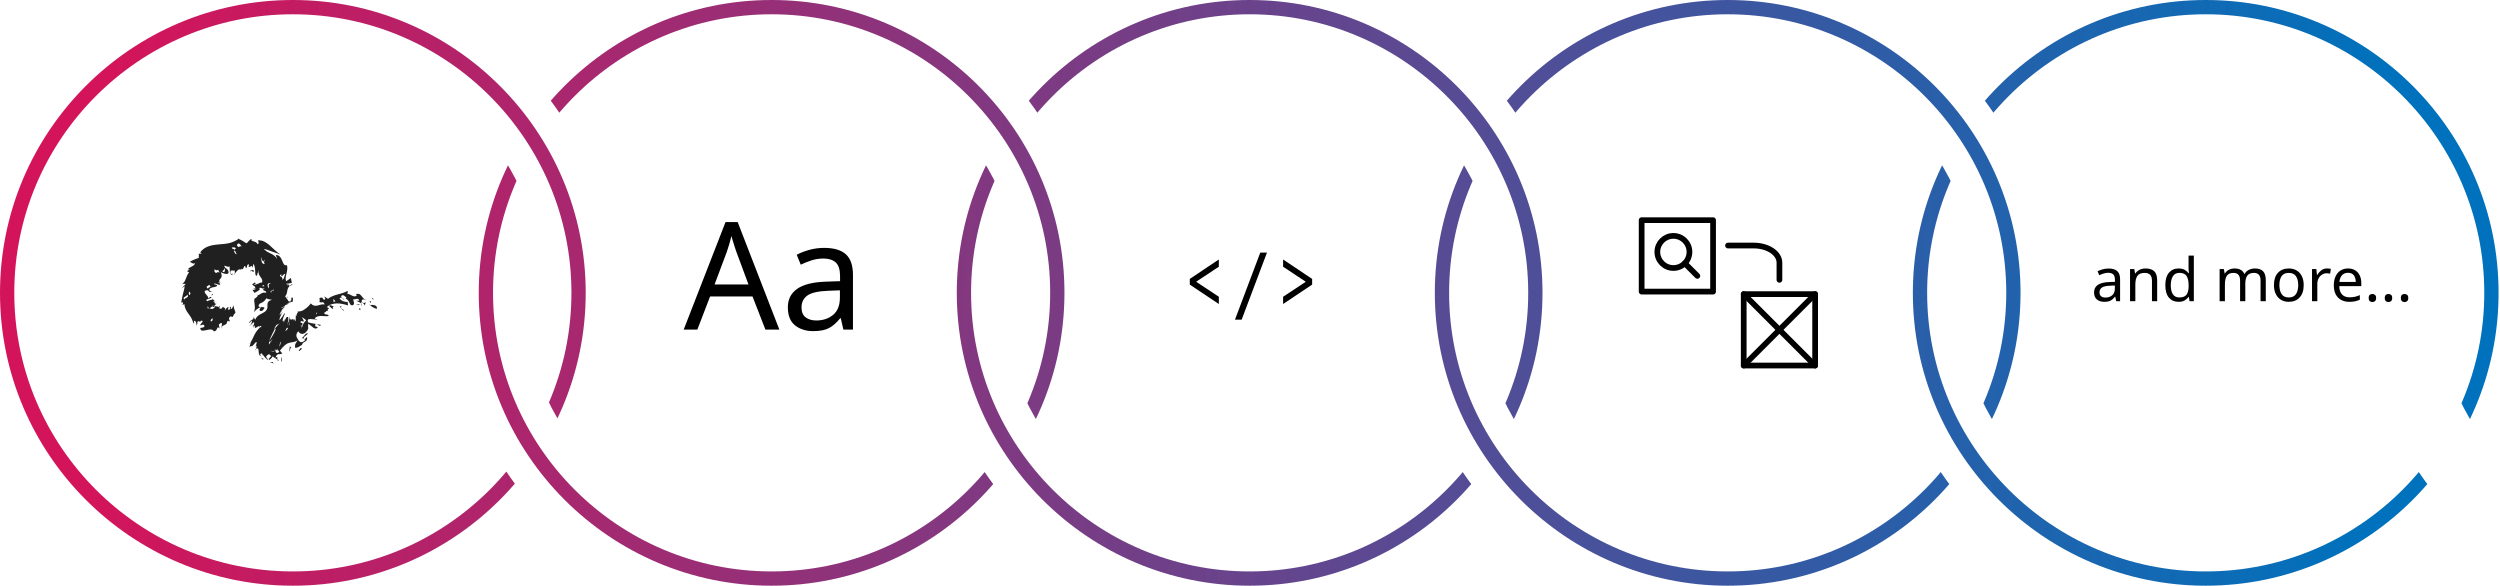
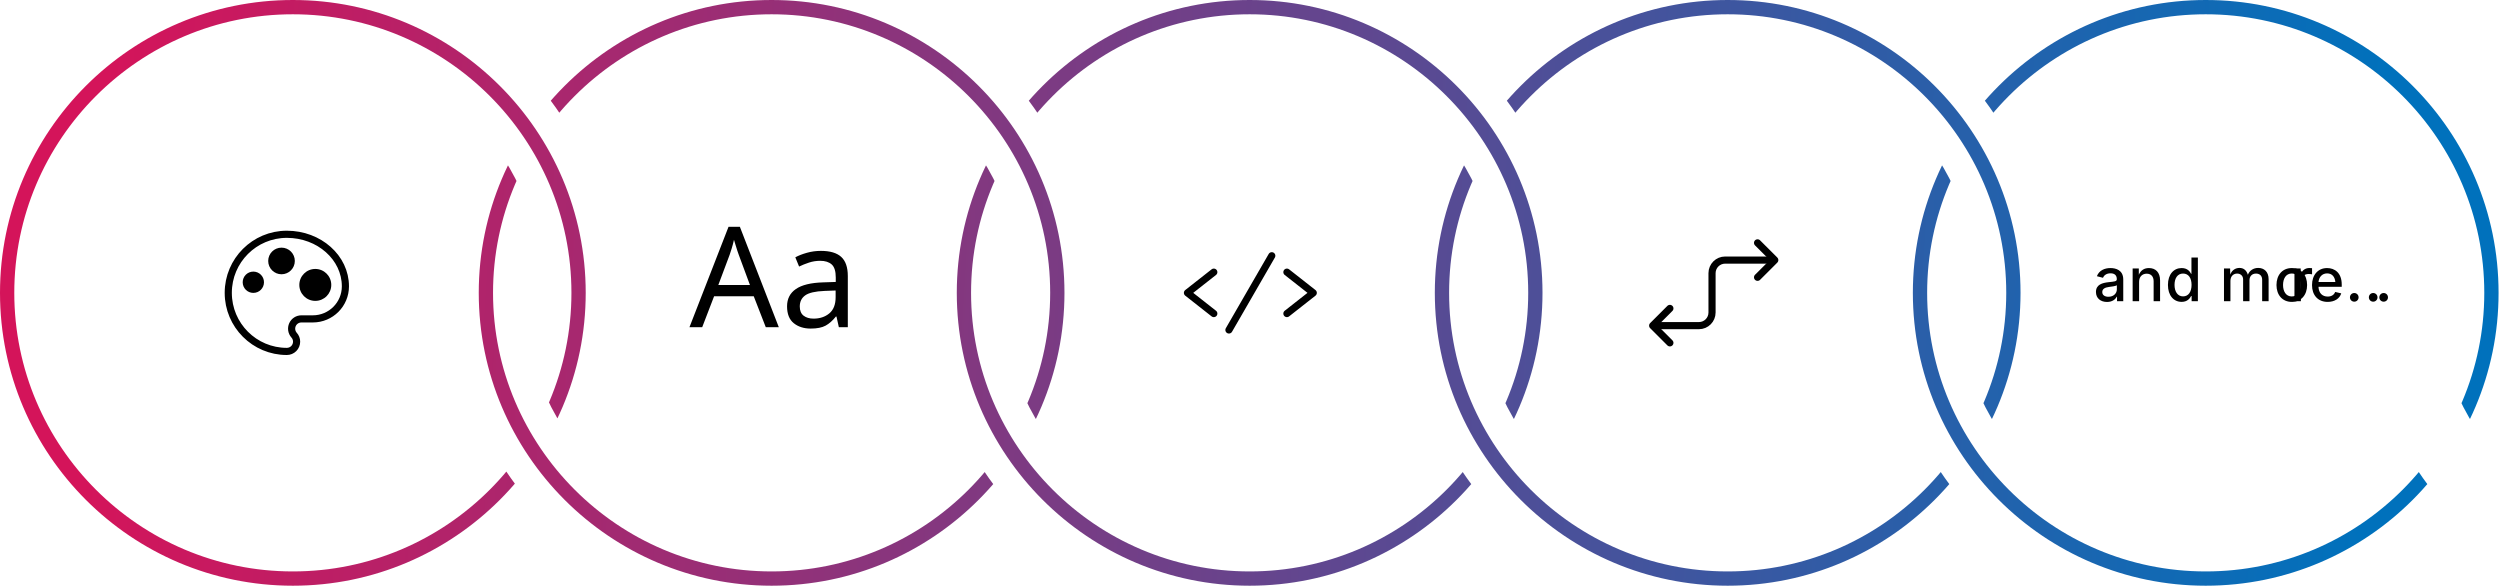
- <svg xmlns="http://www.w3.org/2000/svg" xmlns:xlink="http://www.w3.org/1999/xlink" version="1.1" id="Layer_1" x="0px" y="0px" viewBox="0 0 1750 410" style="enable-background:new 0 0 1750 410;" xml:space="preserve">
-   <style type="text/css">
- 	.st0{clip-path:url(#SVGID_2_);fill:none;stroke:#CCCCCC;stroke-width:8;stroke-miterlimit:10;}
- 	.st1{clip-path:url(#SVGID_4_);fill:none;stroke:#CCCCCC;stroke-width:8;stroke-miterlimit:10;}
- 	.st2{clip-path:url(#SVGID_6_);fill:none;stroke:#CCCCCC;stroke-width:8;stroke-miterlimit:10;}
- 	.st3{fill:none;stroke:#000000;stroke-width:4;stroke-linecap:round;stroke-linejoin:round;stroke-miterlimit:10;}
- 	.st4{clip-path:url(#SVGID_8_);fill:none;stroke:#CCCCCC;stroke-width:8;stroke-miterlimit:10;}
- 	.st5{clip-path:url(#SVGID_10_);fill:none;stroke:#CCCCCC;stroke-width:8;stroke-miterlimit:10;}
- 	.st6{font-family:'SFProDisplay-Medium';}
- 	.st7{font-size:42px;}
- 	.st8{fill:#202020;}
- 	.st9{font-family:'Baskerville';}
- 	.st10{font-size:105px;}
- 	.st11{letter-spacing:1;}
- 	.st12{clip-path:url(#SVGID_12_);}
- 	.st13{fill:url(#SVGID_13_);}
- 	.st14{clip-path:url(#SVGID_15_);}
- 	.st15{fill:url(#SVGID_16_);}
- 	.st16{clip-path:url(#SVGID_18_);}
- 	.st17{fill:url(#SVGID_19_);}
- 	.st18{clip-path:url(#SVGID_21_);}
- 	.st19{fill:url(#SVGID_22_);}
- 	.st20{clip-path:url(#SVGID_24_);}
- 	.st21{fill:url(#SVGID_25_);}
- 	.st22{clip-path:url(#SVGID_27_);fill:none;stroke:#E6E6E6;stroke-width:10;stroke-miterlimit:10;}
- 	.st23{clip-path:url(#SVGID_29_);fill:none;stroke:#E6E6E6;stroke-width:10;stroke-miterlimit:10;}
- 	.st24{clip-path:url(#SVGID_31_);fill:none;stroke:#E6E6E6;stroke-width:10;stroke-miterlimit:10;}
- 	.st25{clip-path:url(#SVGID_33_);fill:none;stroke:#E6E6E6;stroke-width:10;stroke-miterlimit:10;}
- 	.st26{clip-path:url(#SVGID_35_);fill:none;stroke:#E6E6E6;stroke-width:10;stroke-miterlimit:10;}
- </style>
+ <svg xmlns="http://www.w3.org/2000/svg" xmlns:xlink="http://www.w3.org/1999/xlink" id="Layer_1" data-name="Layer 1" width="1750" height="410" viewBox="0 0 1750 410">
+   <defs>
+     <style>
+       .cls-1, .cls-16, .cls-17 {
+         fill: none;
+       }
+ 
+       .cls-2 {
+         font-size: 42px;
+         font-family: SFProDisplay-Medium, SF Pro Display;
+         font-weight: 500;
+       }
+ 
+       .cls-2, .cls-5 {
+         letter-spacing: 0.012em;
+       }
+ 
+       .cls-3 {
+         letter-spacing: -0.01em;
+       }
+ 
+       .cls-4 {
+         letter-spacing: -0.04em;
+       }
+ 
+       .cls-5 {
+         font-size: 98px;
+         font-family: Baskerville;
+       }
+ 
+       .cls-6 {
+         clip-path: url(#clip-path);
+       }
+ 
+       .cls-7 {
+         fill: url(#linear-gradient);
+       }
+ 
+       .cls-8 {
+         clip-path: url(#clip-path-2);
+       }
+ 
+       .cls-9 {
+         fill: url(#linear-gradient-2);
+       }
+ 
+       .cls-10 {
+         clip-path: url(#clip-path-3);
+       }
+ 
+       .cls-11 {
+         fill: url(#linear-gradient-3);
+       }
+ 
+       .cls-12 {
+         clip-path: url(#clip-path-4);
+       }
+ 
+       .cls-13 {
+         fill: url(#linear-gradient-4);
+       }
+ 
+       .cls-14 {
+         clip-path: url(#clip-path-5);
+       }
+ 
+       .cls-15 {
+         fill: url(#linear-gradient-5);
+       }
+ 
+       .cls-16, .cls-17 {
+         stroke: #000;
+         stroke-linejoin: round;
+         stroke-width: 5px;
+       }
+ 
+       .cls-16 {
+         stroke-linecap: square;
+       }
+ 
+       .cls-17 {
+         stroke-linecap: round;
+       }
+     </style>
+     <clipPath id="clip-path">
+       <path class="cls-1" d="M372.875,55.057q4.188-4.674,8.651-9.155A225.07,225.07,0,0,1,738.28,312.693,174.672,174.672,0,0,1,708.375,254.866,174.452,174.452,0,0,0,715.625,205c0-96.495-78.505-175-175-175A174.79,174.79,0,0,0,402.78,97.307,225.022,225.022,0,0,0,372.875,55.057ZM678.47,312.693A174.79,174.79,0,0,1,540.625,380c-96.495,0-175-78.505-175-175a174.453,174.453,0,0,1,7.25-49.866,174.672,174.672,0,0,0-29.905-57.827A225.048,225.048,0,0,0,699.724,364.099q4.472-4.472,8.651-9.155A225.022,225.022,0,0,1,678.47,312.693Z" />
+     </clipPath>
+     <linearGradient id="linear-gradient" x1="66.512" y1="176.381" x2="1658.965" y2="272.608" gradientUnits="userSpaceOnUse">
+       <stop offset="0" stop-color="#d4145a" />
+       <stop offset="1" stop-color="#0071bc" />
+     </linearGradient>
+     <clipPath id="clip-path-2">
+       <path class="cls-1" d="M707.5,55.057q4.188-4.674,8.651-9.155a225.07,225.07,0,0,1,356.754,266.792A174.672,174.672,0,0,1,1043,254.866,174.452,174.452,0,0,0,1050.25,205c0-96.495-78.505-175-175-175A174.79,174.79,0,0,0,737.405,97.307,225.022,225.022,0,0,0,707.5,55.057Zm305.595,257.637A174.79,174.79,0,0,1,875.25,380c-96.495,0-175-78.505-175-175a174.453,174.453,0,0,1,7.25-49.866,174.672,174.672,0,0,0-29.905-57.827,225.048,225.048,0,0,0,356.754,266.792q4.472-4.472,8.651-9.155A225.022,225.022,0,0,1,1013.095,312.693Z" />
+     </clipPath>
+     <linearGradient id="linear-gradient-2" x1="67.729" y1="156.235" x2="1660.182" y2="252.461" xlink:href="#linear-gradient" />
+     <clipPath id="clip-path-3">
+       <path class="cls-1" d="M1042.125,55.057q4.188-4.674,8.651-9.155a225.07,225.07,0,0,1,356.754,266.792A174.672,174.672,0,0,1,1377.625,254.866a174.452,174.452,0,0,0,7.25-49.866c0-96.495-78.505-175-175-175a174.79,174.79,0,0,0-137.845,67.307A225.022,225.022,0,0,0,1042.125,55.057Zm305.595,257.637A174.79,174.79,0,0,1,1209.875,380c-96.495,0-175-78.505-175-175a174.453,174.453,0,0,1,7.25-49.866,174.672,174.672,0,0,0-29.905-57.827,225.048,225.048,0,0,0,356.754,266.792q4.472-4.472,8.651-9.155A225.022,225.022,0,0,1,1347.72,312.693Z" />
+     </clipPath>
+     <linearGradient id="linear-gradient-3" x1="68.947" y1="136.088" x2="1661.4" y2="232.314" xlink:href="#linear-gradient" />
+     <clipPath id="clip-path-4">
+       <path class="cls-1" d="M1376.75,55.057q4.188-4.674,8.651-9.155a225.07,225.07,0,0,1,356.754,266.792A174.672,174.672,0,0,1,1712.25,254.866,174.452,174.452,0,0,0,1719.5,205c0-96.495-78.505-175-175-175a174.79,174.79,0,0,0-137.845,67.307A225.022,225.022,0,0,0,1376.75,55.057Zm305.595,257.637A174.79,174.79,0,0,1,1544.5,380c-96.495,0-175-78.505-175-175a174.453,174.453,0,0,1,7.25-49.866,174.672,174.672,0,0,0-29.905-57.827,225.048,225.048,0,0,0,356.754,266.792q4.472-4.472,8.651-9.155A225.022,225.022,0,0,1,1682.345,312.693Z" />
+     </clipPath>
+     <linearGradient id="linear-gradient-4" x1="70.164" y1="115.941" x2="1662.617" y2="212.168" xlink:href="#linear-gradient" />
+     <clipPath id="clip-path-5">
+       <path class="cls-1" d="M343.845,312.693A174.79,174.79,0,0,1,206,380c-96.495,0-175-78.505-175-175S109.505,30,206,30s175,78.505,175,175a174.451,174.451,0,0,1-7.25,49.866,174.671,174.671,0,0,0,29.905,57.827A225.048,225.048,0,0,0,46.901,45.901a224.999,224.999,0,0,0,0,318.197,224.999,224.999,0,0,0,318.198,0q4.472-4.472,8.651-9.155A225.022,225.022,0,0,1,343.845,312.693Z" />
+     </clipPath>
+     <linearGradient id="linear-gradient-5" x1="65.293" y1="196.558" x2="1657.746" y2="292.784" xlink:href="#linear-gradient" />
+   </defs>
+   <text class="cls-2" transform="translate(1465.465 210.8599)">and mo<tspan class="cls-3" x="137.617" y="0">r</tspan>
+     <tspan x="150.979" y="0">e..</tspan>
+     <tspan class="cls-4" x="196.727" y="0">.</tspan>
+   </text>
+   <text class="cls-5" transform="translate(482.6279 229.0215)">Aa</text>
+   <g class="cls-6">
+     <path class="cls-7" d="M540.125,410c-113.038,0-205-91.963-205-205s91.962-205,205-205,205,91.963,205,205S653.163,410,540.125,410Zm0-400c-107.523,0-195,87.477-195,195s87.477,195,195,195,195-87.477,195-195S647.648,10,540.125,10Z" />
+   </g>
+   <g class="cls-8">
+     <path class="cls-9" d="M874.75,410c-113.038,0-205-91.963-205-205S761.712,0,874.75,0c113.037,0,205,91.963,205,205S987.787,410,874.75,410Zm0-400c-107.523,0-195,87.477-195,195s87.477,195,195,195,195-87.477,195-195S982.273,10,874.75,10Z" />
+   </g>
+   <g class="cls-10">
+     <path class="cls-11" d="M1209.375,410c-113.037,0-205-91.963-205-205s91.963-205,205-205,205,91.963,205,205S1322.412,410,1209.375,410Zm0-400c-107.523,0-195,87.477-195,195s87.477,195,195,195,195-87.477,195-195S1316.898,10,1209.375,10Z" />
+   </g>
+   <g class="cls-12">
+     <path class="cls-13" d="M1544,410c-113.037,0-205-91.963-205-205S1430.963,0,1544,0s205,91.963,205,205S1657.037,410,1544,410Zm0-400c-107.523,0-195,87.477-195,195s87.477,195,195,195,195-87.477,195-195S1651.523,10,1544,10Z" />
+   </g>
+   <g class="cls-14">
+     <path class="cls-15" d="M205,410C91.962,410,0,318.037,0,205S91.962,0,205,0,410,91.963,410,205,318.038,410,205,410Zm0-400C97.477,10,10,97.477,10,205S97.477,400,205,400s195-87.477,195-195S312.523,10,205,10Z" />
+   </g>
+   <rect class="cls-1" x="584.594" y="-830.507" width="4292.01" height="2779.304" />
  <g>
-     <g>
-       <path d="M832.85,199.21v-3.98l20.33-13.59v5.07l-15.72,10.4v0.22l15.72,10.4v5.07L832.85,199.21z" />
-       <path d="M882.2,176.81h4.68l-17.73,46.98h-4.68L882.2,176.81z" />
-       <path d="M898.17,207.74l15.72-10.4v-0.22l-15.72-10.4v-5.07l20.33,13.59v3.98l-20.33,13.59V207.74z" />
-     </g>
+     <path class="cls-16" d="M200.787,164a41,41,0,1,0,0,82,6.824,6.824,0,0,0,6.833-6.833,6.68,6.68,0,0,0-1.777-4.578,6.843,6.843,0,0,1,5.125-11.366h8.04a22.786,22.786,0,0,0,22.778-22.778C241.787,180.309,223.429,164,200.787,164Z" />
+     <circle cx="177.338" cy="197.577" r="7.455" />
+     <circle cx="197.06" cy="182.668" r="9.318" />
+     <circle cx="220.709" cy="199.44" r="11.182" />
  </g>
  <g>
-     <text transform="matrix(1 0 0 1 1463.907 210.8599)" class="st6 st7">and more...</text>
+     <path class="cls-17" d="M1157.539,227.944h31.706a9.178,9.178,0,0,0,9.178-9.178V191.233a9.178,9.178,0,0,1,9.178-9.178H1241.668" />
+     <polyline class="cls-17" points="1168.92 215.889 1156.865 227.944 1168.92 240" />
+     <polyline class="cls-17" points="1230.286 170 1242.342 182.056 1230.286 194.111" />
  </g>
  <g>
-     <g>
-       <g>
-         <g>
-           <g>
-             <path class="st8" d="M258.76,213.08c0.07,0.15,0.23,0.26,0.34,0.4C258.67,213.46,258.49,213.38,258.76,213.08z" />
-             <path class="st8" d="M263.75,216.27c-1.41-0.45-3.53-1.35-4.65-2.79c0.34,0.01,0.85-0.02,1.42-0.03       c0.56,0.02,1.16,0.08,1.71,0.24C263.33,214,264.16,214.69,263.75,216.27z" />
-             <path class="st8" d="M259.95,207.95l1.69,1.51C260.23,209.96,260.9,208.56,259.95,207.95z" />
-             <polygon class="st8" points="259.8,211.07 259.36,212.18 258.69,210.77      " />
-             <path class="st8" d="M175.52,239.37c-0.45,0.64-0.94,1.26-1.62,1.78L175.52,239.37z" />
-             <path class="st8" d="M180.78,230.21c0.24-0.57,0.36-0.93,0.44-1.22C181.28,229.21,181.13,229.54,180.78,230.21z" />
-             <path class="st8" d="M176.76,242.91c-0.11-0.2-0.23-0.4-0.33-0.61C176.63,242.4,176.76,242.59,176.76,242.91z" />
-             <path class="st8" d="M221.81,226.92c1.05,0.19,2.03,0.37,2.77,0.5C224.18,228.93,222.84,227.54,221.81,226.92z" />
-             <path class="st8" d="M201.61,208.22l-0.93-0.29C201.12,207.71,201.55,207.61,201.61,208.22z" />
-             <path class="st8" d="M198.99,216.23c-0.64,0.46-1.11,0.78-1.45,0.99l0.28-0.27L198.99,216.23z" />
-             <path class="st8" d="M179.14,244.18c0.03-0.02,0.06-0.03,0.09-0.05l-0.15,1.1C178.82,245.06,178.84,244.72,179.14,244.18z" />
-             <path class="st8" d="M202.86,200.01c0.5-0.44,1.13-0.89,1.97-1.35C204.5,199.63,203.59,200.09,202.86,200.01z" />
-             <path class="st8" d="M181.22,228.87c0.02-0.02,0.03-0.02,0.05-0.04c-0.01,0.04-0.04,0.12-0.06,0.16       C181.21,228.95,181.24,228.9,181.22,228.87z" />
-             <path class="st8" d="M197.36,219.51c0.21-0.32,0.37-0.57,0.65-0.93C198.26,218.47,197.9,218.91,197.36,219.51z" />
-             <path class="st8" d="M221.81,226.92c-0.31-0.06-0.61-0.11-0.92-0.17C221.11,226.58,221.43,226.69,221.81,226.92z" />
-             <path class="st8" d="M253.48,214.01c-0.57-0.1-0.6-0.76-0.6-1.46C253.16,212.9,253.37,213.35,253.48,214.01z" />
-             <path class="st8" d="M159.66,225.19l0.17,0.13C159.73,225.32,159.68,225.26,159.66,225.19z" />
-             <path class="st8" d="M150.77,211.1c0.19-0.11,0.41-0.22,0.7-0.32C151.74,210.83,151.33,210.98,150.77,211.1z" />
-             <path class="st8" d="M136.67,183.88c-0.22,1.29-1.14,2-2.28,2.59c-1.13,0.57-2.34,1.18-2.96,2.03l1.38,0.01       c-0.64,0.42-1.31,0.82-1.92,1.3l1.49,0.8c-0.57,0.66-1.02,1.45-1.41,2.26c-0.38,0.81-0.65,1.7-0.97,2.47       c-0.15,0.39-0.31,0.76-0.49,1.09c-0.16,0.35-0.33,0.67-0.54,0.95c-0.41,0.56-0.94,0.95-1.68,1.09l2.73,0.34       c-1.06,0.95-2.02,2.04-2.97,3.2c0.74-0.63,1.49-1.22,2.23-1.77c-0.08,1.06-0.34,2.21-0.66,3.38c-0.25,1.2-0.58,2.42-0.88,3.56       c-0.48,2.31-0.91,4.32-0.81,4.8l0.96-0.49c0.59,0.67,0,1.29-0.23,2.1l1.43-0.78c0.06,1.62,0.53,2.88,1.03,3.96       c0.48,1.09,1.15,1.94,1.78,2.79c0.31,0.43,0.62,0.86,0.92,1.31c0.3,0.45,0.63,0.89,0.92,1.4c0.3,0.51,0.57,1.06,0.83,1.7       c0.25,0.64,0.56,1.29,0.81,2.09c1.25,1.29-0.11-1.09,0.62-1.53c1.51,0.15,1.66,2.59,1.46,3.33c1.56-1.75-0.3-3.44,2.26-2.92       c-0.12,0.88,0.21,0.37,0.67-0.07c0.47-0.44,1.06-0.82,1.52,0.14c-0.64,0.83-1.26,1.67-1.87,2.54c1.22,0.65,1.98-1.25,3,0.36       c0.25,1.22-0.82,1.34-1.75,1.46c-0.91,0.12-1.67,0.27-0.52,1.8c0.75,0.6,2.66,0.17,4.53-0.27c0.93-0.2,1.84-0.35,2.59-0.25       c0.75,0.11,1.34,0.46,1.73,1.22c1.56,0.16,1.95-1.02,2.31-1.86c0.36-0.84,0.64-1.36,1.78-0.05c-0.21-0.97-0.39-1.93-0.54-2.86       c0.95-0.37,1.59-1.79,2.29-0.48c-0.17,0.6-0.29,1.35-0.3,2.01c0.01,0.64,0.14,1.21,0.43,1.48c-0.69-1.78,0.39-2.13,1.46-2.58       c1.09-0.45,2.15-1.01,1.87-2.93l0.74,0.59c-0.04-0.16,0.09-0.43,0.26-0.59l1.14,0.46c-0.32-0.98-1.63-2.12,0.24-3.59l1.66,0.37       c0.48-1.68,1.31-1.99,1.9-3.21c-0.33-0.85-0.64-1.68-0.92-2.48c-0.29-0.8-0.38-1.62-0.55-2.38c-0.51,0.88-0.46,1.73-1.23,2.44       c-1.38,0.09,0.41-1.91-1.09-1.4c-0.19,0.42-0.38,0.85-0.56,1.29c0.27-0.44,0.28-0.65,0.53-0.65c0.76-0.47,0.26,0.41-0.26,1.08       c-1.35,1.13-1.35-0.44-0.75-1.47c-1.03-0.59-2.29,2.07-2.85,2.29c0.76-1.28,0.44-1.6-0.08-1.83c-0.55-0.21-1.1-0.38-0.81-1.05       c-0.4,0.49-0.79,0.99-1.17,1.51c-1.14,0.34-1.57,0.01-1.58-0.46c0.01-0.49,0.37-1.1,0.51-1.48l-1.19,0.96       c-0.26-0.6-1.49-0.45-2.22-0.65c-0.36-0.09-0.59-0.26-0.44-0.58c0.19-0.33,0.75-0.82,1.95-1.48l-0.91,0.47       c-0.3-0.15-0.8-0.33-1.06-0.61c-0.2-0.28-0.16-0.65,0.56-1.05c-0.62,0.13-1.41,0.21-1.66,0.02c1.96-0.67,0.41-0.88-0.1-1.7       c-0.47,0.58-3.17,0.64-3.73,1.46c-1.46-0.65-0.8-1.17,0.31-1.54c1.09-0.39,2.52-0.67,2.49-1.22c-1.38-0.77-1.5,0.59-2.5,0.83       c0.68-1.01-0.76-2.08-1.68-3.35c-0.42-0.61-0.72-1.23-0.57-1.7c0.14-0.47,0.83-0.76,2.21-0.71c0.46,0.47,0.92,0.91,1.4,1.32       c1.36-0.47,1.46-0.82,0.95-0.89c0.1,0.29-0.41,0.22-0.92,0.17c-0.49-0.78-0.44-1.39,0-1.79c0.42-0.41,1.07-0.67,1.84-0.82       c0.76-0.16,1.55-0.26,2.13-0.46c0.63-0.19,1.07-0.47,1.13-1.1c-0.92-0.42-1.38-0.31-2.11-0.75c-0.15-0.78,1.1-0.3,2.27,0.13       c1.18,0.41,2.17,0.75,1.89-0.51l-1.12-0.5c-0.15-0.89,1.4-0.1,1.6,0.2c-0.85-0.77-1.12-1.31-1.08-1.79       c0.04-0.47,0.42-0.83,0.77-1.26c0.34-0.45,0.75-0.87,0.87-1.59c0.11-0.72,0.03-1.65-0.56-3.07c0.58,0.36,1.21,0.64,1.82,0.84       c0.62,0.2,1.23,0.37,1.76,0.41c1.03,0.07,1.82-0.08,1.86-0.9c-0.08-1.5-0.59-2.08-1.25-2.57c-0.65-0.5-1.43-0.9-1.78-2.15       c0.49-0.25,1.12,0.11,1.75,0.4c0.64,0.3,1.25,0.5,1.8-0.2c0.43,1.2,0.23,2.67,0.37,3.86c0.12,1.19,0.56,2.12,1.79,2.41       l-0.18-1.4c-0.16,0.26-0.26,0.87-0.68,0.68c-1.19-1.15-0.27-1.73-0.34-2.45c0.45-0.07,0.93-0.03,1.38-0.05       c0.45-0.01,0.89-0.02,1.34,0.04c0.39,1.31,0.2,1.86-0.05,2.21c-0.25,0.36-0.6,0.48-0.57,0.83c0.38-0.26,0.72-0.77,1.1-1.25       c0.38-0.5,0.79-1.15,1.25-1.59c0.9-0.99,2.05-1.55,2.93-0.64l-0.14-1.03c1.12,1.25,1.52,0.03,1.99-0.91       c0.41-0.92,0.89-1.57,1.43,0.74c0.59-0.25,0.68-0.93,0.81-1.59c0.13-0.65,0.31-1.21,1.24-1.05c0.51,0.14-0.1,1.02-0.28,1.33       c0.86,0.74,1.29,0.26,1.67-0.08c0.36-0.33,0.72-0.51,1.11,1.06c0.28-0.93,0.54-1.86,0.78-2.8c0.86,1.45,1.12,3.65,1.17,5.31       c0.08,1.7-0.02,2.93,0.98,3.08c1.59-1.56,0.64-2.23,1.35-3.81c-0.26,2.41,0.51,3.47,1.39,4.67c0.85,1.16,1.71,2.49,0.99,3.87       c-0.99-0.06-1.97,0.52-2.95,0.93c-0.98,0.43-1.96,0.68-2.83,0.47c1.33-0.52,1.51-0.78,1.38-0.95       c-0.15-0.17-0.59-0.23-0.54-0.52c-2.69,1.69-1.87,1.63-0.82,2.35c1.04,0.61,2.11,1.56-0.57,1.97c0.74,0.01,1.48,0.04,2.23,0.07       c-0.29,0.36-1.92,1.21-2.64,0.73c0.51,0.66,1.02,1.39,1.47,2.22c0.85-0.41,2.23-1.08,3.08-1.77c0.85-0.69,1.15-1.36-0.06-1.53       c2.28-0.97,1.64,0.92,4.27,0.04c-1.76,1.08-1.38,1.3-0.61,1.59c0.75,0.28,1.88,0.59,1.47,1.64c-1.59-0.49-2.69,0.03-3.58,0.56       c-0.9,0.55-1.6,1.17-2.37,1.08c0.27,0.33,0.02,0.79-0.46,1.26c-0.48,0.5-1.15,0.8-1.78,1.38c-0.27,0.99,0.08,2.65,0.25,4.33       c0.18,1.7,0.22,3.4-0.68,5.08c1.32-1.47,3.03-3.4,5.14-3.59c-1.44,1.45-1.72,3.01,0.81,2.48c1.37-1.36,1.67-1.92,1.46-2.24       c-0.22-0.31-0.96-0.33-1.75-0.35c-0.79-0.02-1.63-0.03-2.03-0.35c-0.4-0.31-0.38-0.95,0.52-2.07c1.46-0.59,2.38-1.11,3.07-1.71       c0.67-0.58,1.14-1.34,1.61-2.06c1.47,0.88,2.17,0.63,4.01,1.11c-2.94,0.62-3.27,2.17-3.27,3.53c0,1.43,0.39,2.62-1.4,4.47       c-1.03,0.88-2.49,1.48-3.84,2.26c-1.36,0.78-2.63,1.78-3.27,3.66c-0.48-0.68-0.95-1.44-1.38-2.28       c1.12,2.81-2.03,1.52-3.22,4.91c0.75-0.73,1.49-1.44,2.24-2.12c0.12,1.59-0.33,2.34-1.94,4.14c1.13-1.08,2.25-2.11,3.39-3.11       c0.26,0.7,0.46,2.02-1.41,3.13c0.75-0.22,1.36-0.51,1.9-0.83c-0.55,0.47-0.94,1.09-0.91,1.99c0.41-0.79,0.24-1.07,1.19-1.66       c-0.55,2.04,0.29,1.67,1.18,1.1c0.89-0.57,1.85-1.33,1.58-0.24c0.75-0.81,1.56-0.88,1.83-0.5c-2.38,1.73-3.81,3.71-4.84,5.66       c-1.04,1.95-1.67,3.81-2.75,5.38l0.06-0.07c-0.44,1.38-0.79,2.72-1.08,4.06c0.18-0.82,1.37-1.33,1.93-1.06l-0.05-0.09       c0.73,0.15,3.87-5.12,3.16-1.73c-0.26,0.78-0.53,1.55-0.73,2.32c0.06-0.35,0.62-0.73,0.9-0.91c-0.2,0.75-0.35,1.5-0.49,2.24       c1.78-0.86,1.7,0.51,1.83,2.06c0.11,1.54,0.46,3.32,2.19,3.07c-0.91-0.02-1.65-1.07-0.51-1.9c0.34-0.07,0.6,0.11,0.79,0.39       c0.19,0.26,0.29,0.66,0.31,1.03l0.14-0.49c1.04,1.51,2.25,2.72,3.5,3.78c0.23-1.46-2.39-2.03-0.4-3.4       c1.63-1.75,1.98,0.31,2.78,0.46c-0.58,1.18-2.67,2.11-1.29,2.81c0.22-0.28,0.85-0.7,1.37-1.18c0.51-0.48,0.91-1.05,0.73-1.43       c1.13,1.09,3.19,1.51,4,3.43c0.62-0.68,0.04-1.06-0.15-1.18l-0.22,0.4c-0.77-0.5,0.85-3.22-1.45-1.55       c0.61-2.04,1.36-2.46,2.17-2.55c0.79-0.13,1.71,0.18,2.54-0.47c-0.57-0.65-1.12-1.36-1.62-2.01c2.85-3.65,4.68-5.01,6.58-5.48       c1.84-0.5,3.91-0.27,5.74-1.76c-0.95,2.37-1.94,1.65-1.72,5.26c0.64,0.02,1.12-0.05,1.51-0.16c0.39-0.1,0.68-0.24,0.98-0.4       c0.59-0.31,1.15-0.79,2.56-1.57l-0.26,0.01c0.26-0.74,0.6-1.16,0.99-1.46c0.38-0.31,0.81-0.51,1.21-0.73       c0.81-0.45,1.57-1.02,1.48-2.83c-0.59-0.59-0.89,0.21-1.23,0.77c-0.34,0.55-0.68,0.82-1.19-1.02c1.01-0.8,2.03-1.63,3.06-2.5       c-0.9-0.54-1.61,0.05-2.3,0.87c-0.69,0.81-1.38,1.89-1.99,2.11c-0.37,0.45,0.05,0.25,0.61,0.24c0.55-0.01,1.29,0.17,1.42,1.56       c-3.08,2.61-4.23,0.56-5.69-2.23c-0.45-1.1-0.23-2.06,0.09-2.81c0.32-0.73,0.8-1.18,0.98-1.38c0.94,1.49,2.18,2.06,3.48,1.74       c1.29-0.31,2.61-1.56,3.47-3.47c0.04-1.22,0.02-2.39-0.05-3.5c1.18,0.5,2.38,1.76,3.51,2.59c0.57,0.41,1.13,0.71,1.69,0.72       c0.28,0.01,0.56-0.06,0.84-0.21c0.14-0.08,0.28-0.18,0.42-0.3c0.07-0.06,0.14-0.13,0.2-0.2c0.05-0.05,0.1-0.11,0.14-0.17       c-0.57-0.33-1.27-0.52-1.89-0.79c0.08-1.06,0.14-1.42,0.36-1.59c-0.85-0.2-1.86-0.29-2.78-0.46c-0.93-0.17-1.8-0.41-2.58-0.68       c-0.58-2.13,0.29-2.27,1.89-2.24c1.61,0.04,3.61,0.49,4.7,0.14c-0.4-0.32-1.08,0.04-1.91-0.59c0.49-0.69,1.21-1.13,2.04-1.4       c0.85-0.25,1.8-0.32,2.75-0.32c1.92,0.02,3.79,0.34,4.93,0.03c-0.04-1.99-2.26,0.04-3.25-2.33c1.62,0.15,1.73-2.57,3.22-0.66       c-2.18-2.66,2.56-1.66-1.21-3.22c1.79-1.89,4.51-2.57,7.2-2.62c1.37,0.04,2.72,0.14,4.05,0.46c0.66,0.15,1.29,0.26,1.92,0.45       c0.61,0.18,1.22,0.37,1.82,0.55c-0.32-0.99-0.42-1.82-0.29-2.53c-0.82,0.14-1.87-0.04-2.89-0.34c-1.02-0.33-2.07-0.96-2.85-2       c0.38-0.97,1.23-0.55,1.93-0.02c0.71,0.53,1.29,1.18,1.37,0.65c-0.71-0.71-1.88-0.44-2.26-2.09c0.59-1.09,1.28-1.04,1.91-0.66       c0.64,0.4,1.24,1.09,1.8,1.18l-0.48,0.92c1.81,0.94,2.32,2.35,2.84,3.42c0.51,1.06,0.96,1.7,2.49,1.19c1.17-2,0.03-1.69,0-4.24       c0.4,0.52,1.26,0.11,2.14-0.07c0.88-0.21,1.77-0.12,2.03,1.29l-1.02-0.02l-1.03,0.06c0.34,0.2,0.68,0.34,1.01,0.48       c0.32,0.15,0.64,0.29,0.94,0.43c0.6,0.28,1.13,0.57,1.53,1.07c-0.01-0.55-0.01-1.12-0.27-1.37c0.99,0.91,2.41,1.07,2.59,2.82       l0.89-2.6c-0.94,1.04-2.84,0.82-2.96-0.68c0.58-2.38,2.41-0.46,3.32-0.46c-0.95-0.4-1.62-0.95-2.16-1.55       c-0.55-0.58-0.99-1.17-1.42-1.7c-0.87-1.04-1.78-1.85-3.72-1.02l0.57,0.87c-1.2,1-2.27,0.53-3.42,0.03       c-1.13-0.52-2.31-1.38-3.35-1.18c0.53-0.62,0.58-1.63,0.25-2.05c-1.15,0.68-2.28,1.08-3.42,1.45       c-1.12,0.42-2.29,0.64-3.44,0.98c-2.3,0.66-4.72,1.39-6.79,3.08c-0.84-0.6-1.71-1.18-2.61-1.75l0.83,1.87       c-1.81,1.99-1.82-2.29-3.22-1.31c0.57-0.32,0.63,0.04,0.99,0.42c-1.91-0.3-2.05,0.35-1.9,1.07c0.13,0.72,0.53,1.53-0.34,1.68       c0.91,0.72,1.66,0.49,2.31,0.43c0.66-0.04,1.19,0.1,1.59,1.53c-0.9-0.19-1.73-0.06-2.57,0.12c-0.84,0.17-1.64,0.44-2.41,0.63       c-1.57,0.34-3.05,0.33-4.69-1.51c-0.8,1.2-1.77,2.21-2.87,3.09c-0.57,0.44-1.12,0.85-1.71,1.24c-0.56,0.36-1.33,0.86-1.56,0.88       c-0.35,0.12-0.7,0.22-1.03,0.29c-0.31,0.06-0.58,0.08-0.84,0.1c-0.52,0.05-0.93,0.07-1.23,0.22c0.16,1.04,0.34,0.6,0.54,1.36       c-0.77-1.22-0.9-0.41-1.14,0.55c-0.21,0.94-0.47,1.97-0.66,0.41c-0.11,1.07-0.03,3.56-0.06,4.51       c-0.56-1.14-1.02-1.56-1.46-1.64c0.1,0.23,0.21,0.45,0.33,0.67l-0.04,0.51c-0.17-0.3-0.33-0.61-0.48-0.95l0.03-0.24       c-0.54-0.04-1.13,0.41-1.67,0.39c-0.51-0.02-0.96-0.54-0.68-2.7c-0.18,1.32-0.54,2.63-0.96,3.85       c-0.41,1.22-0.88,2.34-0.94,3.11c1.25-6.61,0.7-6.56-0.69-5.84c-0.77,1.54-1.5,2.77-1.96,4.01c0.25-1.02,0.56-2.06,0.92-3.11       l-0.93,1.85c-1.02,0.56-0.6-1.58,0.15-3.33c0.72-1.78,1.5-3.05,0.29-1.94c-0.56,1.09-1.58,2.42-3.24,4.56       c-0.04-1.1,0.11-2.25,1.72-4.69c-0.31,0.34-0.66,0.71-1.04,1.08c-0.4,0.12,0.88-1.37,1.5-2.12l-2.44,2.12       c0.61-0.8,0.64-1.09,0.78-1.49c0.13-0.39,0.38-0.9,1.38-1.87c-1.27,0.8-0.58-0.07,0.27-0.95c0.86-0.9,1.87-1.74,1.41-1.77       c0.29-0.24-0.37,0.18-1.08,0.6c-0.71,0.42-1.47,0.83-1.31,0.37c2.42-1.16,2.49-1.36,2.61-1.58c0.11-0.22,0.27-0.47,2.8-1.32       c-0.6,0.1-1.18,0.15-1.76,0.15c0.83-0.24,1.67-0.47,2.49-0.68c-2.3,0.42-1.74,0.07-0.83-0.16c0.92-0.27,2.21-0.41,1.51-0.49       c-0.52,0.02-0.69,0.06-1.03,0.05c0.52-0.16,0.84-0.29,2.04-0.12c0-0.02,0.06-0.05,0.13-0.07c0.11-0.56,0.23-1.15,0.25-1.69       c0.04-1.14-0.27-1.81-1.59-0.82c1.38-0.07,0.05,1.91-0.49,2.35c-1.03,0.05-1.28-0.59-1.56-1.14c-0.27-0.55-0.59-1.25-1.67-1.56       c0.23-0.05,0.6-0.29,0.94-0.46l-1.24-0.36c1.18-1.2,1.39-2.53,1.6-3.82c0.23-1.29,0.48-2.52,1.82-3.74       c-0.64-0.08-1.16-0.53-1.15-1.59l2.52-0.37c-0.07-0.56-0.17-1.14-0.28-1.73c-0.1-0.58-0.22-1.17-0.37-1.77       c-1.08,0.83-2.19,1.59-3.33,2.29c-0.32-0.83-0.4-1.69-0.28-2.55c0.06-0.91,0.35-1.77,0.55-2.77c0.46-1.96,0.91-4.06,0.33-5.92       c-2.11,0.53-2.53-1.16-3.33-3.14c-0.78-1.94-2.03-4.21-4.5-3.94c0.4,0.92,0.74,1.85,1.02,2.78c-1.59-2.44-3.24-3.21-4.7-3.91       c-0.75-0.33-1.45-0.69-2.24-1.15c-0.39-0.24-0.78-0.52-1.2-0.86c-0.42-0.32-0.86-0.7-1.34-1.17c1.13,0.2,1.97,0.43,2.7,0.7       c0.73,0.26,1.36,0.5,2.05,0.77c0.7,0.27,1.51,0.52,2.58,0.9c1.1,0.36,2.48,0.82,4.37,1.61c-3.13-2.14-5.17-4.47-7.62-6.58       c-2.48-2.08-4.78-3.59-8.03-3.39c0.12,1.08,1.19,2.18-0.46,2.69c-0.17-1.21-1.55-1.61-2.65-1.95c-1.1-0.33-1.98-0.52-1.28-1.71       c-2.08,0.5-2.72,2.78-3.81,3.01c-0.9-0.61-1.85-1.21-2.84-1.8c-0.98-0.55-2-1.04-3.06-1.54l0.21,0.5       c-2.54,1.58-4.72,2.41-6.95,2.87c-2.22,0.46-4.5,0.56-6.84,0.78c-1.2,0.08-2.35,0.25-3.54,0.44c-1.2,0.18-2.34,0.5-3.47,0.9       c-1.14,0.39-2.2,0.94-3.19,1.63c-1,0.67-1.87,1.54-2.6,2.58l1.02,0.92c-1.04,0-2.11,0.02-3.16,0.12       c2.3-0.36,0.55,1.83,1.31,2.77c-1.07,0.34-2.14,0.72-3.18,1.19c-1.05,0.46-2.14,0.91-3.17,1.5       C133.82,183.99,136.14,185.3,136.67,183.88z M201.35,198.29c-0.01,0.46,0,0.93-0.02,1.38c0.15,0.25,0.21,0.53-0.04,0.85       l0.04-0.85C200.92,199.01,199.79,198.64,201.35,198.29z M216.23,214.92c1.12,0.61-0.34,0.73-0.5,1.09l1.5-0.82       C217,214.5,216.53,214.89,216.23,214.92z M185.04,200.48c-0.59-0.08-1.16-0.15-1.75-0.21c0.41-0.25,0.82-0.5,1.23-0.77       C184.69,199.82,184.88,200.14,185.04,200.48z M180.23,190.74c0.04,0.49,0.05,0.97,0.05,1.43l-0.31,0.18       c0-0.45,0.01-0.93-0.03-1.4L180.23,190.74z M169.2,172.63c0.12,0.1,0.23,0.19,0.36,0.36       C169.44,172.91,169.32,172.78,169.2,172.63c-0.74-0.61-1.29-0.14-1.76,0.11c-0.49,0.25-0.91,0.28-1.64-1.16       c0.69-1.31,1.39-1.29,1.95-0.84C168.33,171.19,168.79,172.11,169.2,172.63z M197,191.99c-0.09,0.78-0.12,1.16,0.17,1.57       c0.91-0.57,1.83-2.52,2.53-1.56c-0.85,1.13-0.59,3.44-2.27,3.8c0.71-1.11-0.26-1.8-0.92-2.24       C195.82,193.09,195.39,192.78,197,191.99z M196,218.58l-0.18-0.01c-0.55,0.56-1.11,1.16-1.67,1.78       C194.77,219.74,195.39,219.15,196,218.58z M193.43,223.3c-2.73,2.97-2.4,3.75-3.01,5.23c1.16-1.18,2.41-2.75,3.35-4       c0.94-1.26,1.57-2.21,1.48-2.42C197.38,219.31,191.74,225.26,193.43,223.3z M185.59,181.59c-0.18,0.49-0.37,0.98-0.57,1.47       l-0.45-0.11c0.27,0.59,0.48,1.22,0.68,1.82c-1.5,0.06-1.89-0.76-2.11-1.89c-0.22-1.08-0.24-2.46-0.62-3.02       c0.44,0.31,0.77,1.68,1.15,2.43C184.04,183.08,184.54,183.35,185.59,181.59z M194.01,231.49c-0.35,1.35-0.52,2.83-0.72,4.27       c-0.21,1.43-0.47,2.88-1.23,4.28c1.29-2.62,1.87-4.55,2.16-5.82c0.28-1.28,0.24-1.93,0.06-1.97       C193.91,232.52,193.92,232.17,194.01,231.49z M188.23,241.18c-0.05-1.53,0.39-3,1.1-4.69c0.72-1.69,1.71-3.66,3.09-6.28       c0.99-0.54,0.5,0.74-0.42,2.58c-0.94,1.84-2.32,4.16-3.25,5.46c-0.32,1.49,0.06,1.35,0.55,0.81c0.5-0.54,1.17-1.5,1.6-1.73       C190.02,238.62,189.14,239.9,188.23,241.18z M196.07,226.19c-0.23,0.15-0.45,0.27-0.68,0.4c-0.81,0.84-2.22,2.58-2.96,3.32       c-0.75,0.76-0.85,0.49,1.04-2.44c0.6-0.22,1.24-0.51,1.92-0.88C195.78,226.19,196.04,226,196.07,226.19z M202.71,225.77       c0.02-0.48,0.05-0.97,0.09-1.47C203.02,224.3,202.91,224.99,202.71,225.77c-0.02,0.41-0.03,0.82-0.03,1.22       C201.57,229.16,202.32,227.27,202.71,225.77z M196.68,228.61c-0.27-0.24-0.53-0.51-0.74-0.86       C194.51,230.22,196,229.23,196.68,228.61z M201.53,230.16c-0.51,0.64-2.1,1.95-1.81,1.56       C200.66,228.98,201.54,228.99,201.53,230.16z M234.8,210.97l-1.37,0.36c-0.03-0.72-0.05-1.44-0.06-2.17       C233.86,209.76,234.34,210.36,234.8,210.97z M221.63,220.13l-0.36-1.01l0.72-0.35L221.63,220.13z M211.33,229.53       c-0.1-0.52-0.3-1.09-0.53-1.52c-0.19-0.06-0.39-0.23-0.57-0.64c0.11-0.12,0.34,0.19,0.57,0.64c0.51,0.14,0.99-0.66,0.98-1.51       c-0.53-0.88-0.97-0.2-1.39-0.73c-0.06-1.6,0.9-0.86,1.66-0.71c0.75,0.16,1.1-0.06-0.78-3.05c0.32,0.27,0.95,0.59,1.58,0.97       c0.62,0.39,1.24,0.84,1.37,1.55C213.08,225.05,211.73,227.37,211.33,229.53c0.07,0.44,0.08,0.83-0.09,1.07       C211.21,230.27,211.26,229.9,211.33,229.53z M196.36,243.01c-0.45,0.01-0.6-0.13-0.62-0.34c-0.08-0.05-0.07-0.34-0.07-0.56       c0.01-0.25,0.03-0.53,0.09-0.84c0.11-0.62,0.33-1.37,0.67-2.23c0.21,0.56,0.08,1.23-0.14,1.9c-0.12,0.33-0.24,0.67-0.35,0.97       c-0.05,0.15-0.1,0.3-0.14,0.45c-0.02,0.06-0.03,0.13-0.05,0.21c0,0.04-0.01,0.08,0,0.11       C195.89,242.9,196.11,243.06,196.36,243.01z M192.93,244.46c0.41,0.29,0.84,0.66,1.26,0.93l-0.33-1.33       c0.26,0.4,0.52,0.75,0.79,1.1c0.27,0.35,0.56,0.75,0.84,1.1c-0.99,0.99-1.78,0.99-2.23,0.53       C192.8,246.28,192.68,245.37,192.93,244.46z M191.77,245.9l0.3-1.6l-0.12,1.62L191.77,245.9l-0.07,0.37l-1.35-0.36       c-0.44-0.14-0.89-0.29-1.33-0.48c0.45,0.14,0.91,0.22,1.37,0.3L191.77,245.9z M187.4,219.55c-6.09,1.54-5.08,4.94-8.19,7.43       c2.12-1.04,5.17-1.92,5.67-4.84c0.82,0.71-0.29,1.65-0.97,2.32c-0.68,0.64-0.92,1,1.56,0.06c-0.08-0.46,0.36-1.32,0.87-2.05       c0.5-0.74,1.04-1.36,1.15-1.51l-0.04,1.16c2.07-1.52,1.66-1.63,0.95-1.71C187.69,220.36,186.67,220.31,187.4,219.55z        M188.44,204.86c0.05-0.62,0.09-1.24,0.11-1.87c-0.13,0.59-0.29,1.18-0.45,1.76L188.44,204.86z M157.25,187.49       c0.37,0.58,0.33,1.62,0.09,2.33c-0.26,0.7-0.79,0.98-1.71,0.06C156.36,189.01,157.45,188.49,157.25,187.49z M144.54,200.75       c0.59-0.48,1.18-0.92,1.83-1.3c1.3,0.86,1.06,1.16,0.57,1.45c-0.49,0.28-1.31,0.55-1.23,1.04       C144.18,201.71,145.38,201.41,144.54,200.75z M143.56,213.32l-0.33,0.75c0.92-0.5,1.85-0.97,2.79-1.4L143.56,213.32z        M147.33,211.66c0.71,0.01,1.15-0.28,1.4-0.56c0.25-0.28,0.36-0.59,0.25-0.68C148.4,210.8,147.83,211.21,147.33,211.66z        M153.71,218.2c-0.21-0.11-0.37-0.24-0.55-0.36c-0.57,0.72-1.15,1.48-1.66,2.23L153.71,218.2z M150.61,219.41       c1.41-1.36,3.48-2.89,1.64-3.22c-1.73,1.08-1.47,1.46-3.78,2.28c-0.13,0.77,0.89,0.64,1.2,0.75c0.03-0.49-0.96-0.35,0.12-1.21       C150.74,218.07,150.95,218.65,150.61,219.41c-0.5,0.48-0.92,0.94-1.01,1.32C150.07,220.33,150.42,219.85,150.61,219.41z        M145.65,215.2c-0.3-0.13-0.63-0.23-0.98-0.2l0.45-0.28C146.02,214.65,145.9,214.9,145.65,215.2c0.33,0.14,0.64,0.33,0.99,0.5       c0.83-0.27,1.37-0.78,1.84-1.27c0.49-0.5,0.89-0.97,1.3-1.25c-0.16,0.29-0.6,0.68-0.85,1.04c-0.24,0.36-0.24,0.67,0.37,0.73       c0.42-0.29,0.77-0.37,0.58-0.7l0.7,0.57c-0.86,0.97-1.52,1.4-2.15,1.45c-0.62,0.05-1.2-0.26-1.8-0.59       c-0.36,0.12-0.76,0.21-1.26,0.19C145.08,215.81,145.42,215.48,145.65,215.2z M147.57,224.99l-0.11-0.82       c0.26-0.7,0.92-1,1.22-1.42C149.06,223.37,148.94,224.92,147.57,224.99z M150.14,188.18c0.01,0.69,2.06,1.55,2.49,0.57       c0.37,0.78,0.75,1.55,1.16,2.32c-1.05-1.32-2.38,0.05-2.64,0.08C149.3,189.63,150.52,189.86,150.14,188.18z M189.76,198.05       c-1.55,0.5-1.73,1.25-1.66,1.98c0.08,0.73,0.4,1.47,0.01,1.78C187.36,200.55,186.11,197.94,189.76,198.05z M191.59,202.58       c0,0.75,0.29,0.95-1.32,0.91c-0.67,0.36,0.2,0.92-0.47,1.26C188.36,203.39,190.95,203.46,191.59,202.58       c0-0.2,0.02-0.42,0.11-0.7C191.81,202.17,191.73,202.39,191.59,202.58z M173.76,180.27c-0.17-0.83-0.38-1.67-0.62-2.51       c-0.6-0.03-1.2-0.11-1.8-0.07C172.24,178.47,173.04,179.42,173.76,180.27z M154.99,178.34c0.66,1.17-1.08,2.09-1.78,1.68       c0.96,1.52,1.99,0.71,3.02,0.47c0.18,0.08,0.42,0.09,0.72-0.04c-0.24-0.04-0.47-0.01-0.72,0.04c-0.53-0.23-0.65-1.17-0.9-1.74       l0.3-0.69c-0.55,0.04-1.08,0.1-1.61,0.19L154.99,178.34z M132.56,204.05c1.21,1.58,0.71,1.63,0.13,2.54       C132.03,206.26,131.95,204.93,132.56,204.05z M164.95,174.07c-1.08,0.57-0.7,1.21-0.28,1.83c0.43,0.63,0.91,1.25,0.29,1.76       l1.04-0.3c-1.51,2.08-1.46-1.87-2.69-1.18l0.81-0.46c0.48-1.78-1.52-1-1.92-2.25c0.46-0.47,1.41-0.42,2.08-0.22       C164.96,173.47,165.38,173.84,164.95,174.07z M131.18,206.19c0.74,1.27,0.33,1.72-0.4,2.11c-0.71,0.38-1.68,0.67-1.82,1.48       c-0.8-1.03-0.38-1.52,0.29-1.93C129.92,207.43,130.86,207.08,131.18,206.19z M149.19,173.7l-0.02-0.37       c-0.75,0.02-1.48,0.09-2.23,0.16l0.04,0.38C147.72,173.8,148.46,173.74,149.19,173.7z" />
-             <path class="st8" d="M148.97,208.85c0.22,0.26,0.18,0.42,0.04,0.57C148.93,209.25,148.89,209.06,148.97,208.85z" />
-             <path class="st8" d="M179.44,206.24c0.46,0.05,0.69,0.18,0.84,0.35C180.01,206.56,179.73,206.47,179.44,206.24z" />
-             <path class="st8" d="M178.08,209.05c-0.02,0.06-0.02,0.13-0.03,0.19c-0.06,0.04-0.12,0.1-0.18,0.14L178.08,209.05z" />
-             <path class="st8" d="M252.23,216.08c0.26,2.24-0.62,0.28-1.12,0.22C251.59,216.36,252.01,214.86,252.23,216.08z" />
-             <path class="st8" d="M248.56,212.07c0.29,0.66,0.71,1.12,1.23,1.33C249.45,213.46,249.11,213.21,248.56,212.07z" />
-             <path class="st8" d="M251.89,213.32c-0.86,0.36-1.55,0.31-2.1,0.09C250.32,213.32,250.86,212.59,251.89,213.32z" />
-             <path class="st8" d="M237.45,214.02c0.5,0.55,0.99,0.57,1.36,0.45c0.18-0.06,0.34-0.15,0.45-0.21       c0.11-0.07,0.18-0.13,0.18-0.13c-1.16,0.92-0.82,1.53-0.23,1.97c0.61,0.45,1.51,0.88,1.7,1.35       C239.35,217.27,238.94,215.7,237.45,214.02z" />
-             <path class="st8" d="M233.76,214.58c0.26-0.11,0.5-0.25,0.63-0.52C234.26,214.47,234.03,214.58,233.76,214.58z" />
-             <path class="st8" d="M233.33,216.2c-0.98,0.1-1.94-1.13-2.88-1.99c0.66-1.5,2.38,0.35,3.31,0.37       C233.13,214.87,232.46,215.02,233.33,216.2z" />
-             <path class="st8" d="M210.23,243.82c0.28-0.01,0.88-0.53,1.06,0.43c-0.63,0.54-1.26,1.07-1.89,1.52       C208.6,245.73,209.9,244.32,210.23,243.82z" />
-             <path class="st8" d="M203.88,243.31c-1.22,0.65-0.8,2.91-1.4,2.68l0.41-3.55C203.21,242.74,203.53,243.02,203.88,243.31z" />
-             <path class="st8" d="M205.38,223.08l0.13,0.29c-0.05-0.01-0.1-0.01-0.16-0.01L205.38,223.08z" />
-             <path class="st8" d="M197.11,249.91c0.04,1.11,0.11,2.23,0.19,3.38C196.26,252.67,196.94,249.8,197.11,249.91z" />
-             <path class="st8" d="M190.92,253.44c0.18,0.34,0.35,0.63,0.53,0.96l-0.61-0.18l-0.62-0.24l-1.22-0.46L190.92,253.44z" />
-             <path class="st8" d="M184.57,251.22l-0.57,0.53c-0.5-0.47-0.99-0.96-1.45-1.52C183.2,250.63,183.88,250.96,184.57,251.22z" />
-             <path class="st8" d="M174.9,190.32c0.45-1.28,1.05-1.44,1.66-1.31c0.57,0.15,1.11,0.56,1.55,0.44       c-1.1,1.32-1.24,0.89-1.51,0.44C176.38,189.42,175.95,188.93,174.9,190.32z" />
-             <path class="st8" d="M147.79,207.24l0.39-0.86l0.49-0.82C149.45,207.09,148.54,205.9,147.79,207.24z" />
-           </g>
-         </g>
-       </g>
-     </g>
-   </g>
-   <text transform="matrix(1 0 0 1 478.5752 230.7373)" class="st9 st10 st11">Aa</text>
-   <g>
-     <defs>
-       <path id="SVGID_11_" d="M372.88,55.06c2.79-3.12,5.67-6.17,8.65-9.16c42.5-42.5,99-65.9,159.1-65.9s116.6,23.4,159.1,65.9    c42.5,42.5,65.9,99,65.9,159.1c0,38.25-9.5,75.04-27.35,107.69c-13.34-17.03-23.58-36.59-29.9-57.83    c4.71-15.81,7.25-32.55,7.25-49.87c0-96.5-78.5-175-175-175c-55.91,0-105.79,26.36-137.85,67.31    C394.55,82.26,384.55,68.09,372.88,55.06z M678.47,312.69C646.41,353.64,596.54,380,540.62,380c-96.5,0-175-78.5-175-175    c0-17.32,2.54-34.06,7.25-49.87c-6.32-21.23-16.57-40.79-29.9-57.83c-17.85,32.65-27.35,69.44-27.35,107.69    c0,60.1,23.4,116.6,65.9,159.1c42.5,42.5,99,65.9,159.1,65.9s116.6-23.4,159.1-65.9c2.98-2.98,5.86-6.04,8.65-9.16    C696.7,341.91,686.7,327.74,678.47,312.69z" />
-     </defs>
-     <clipPath id="SVGID_2_">
-       <use xlink:href="#SVGID_11_" style="overflow:visible;" />
-     </clipPath>
-     <g style="clip-path:url(#SVGID_2_);">
-       <linearGradient id="SVGID_4_" gradientUnits="userSpaceOnUse" x1="66.512" y1="176.381" x2="1658.965" y2="272.608">
-         <stop offset="0" style="stop-color:#D4145A" />
-         <stop offset="1" style="stop-color:#0071BC" />
-       </linearGradient>
-       <path style="fill:url(#SVGID_4_);" d="M540.12,410c-113.04,0-205-91.96-205-205s91.96-205,205-205s205,91.96,205,205    S653.16,410,540.12,410z M540.12,10c-107.52,0-195,87.48-195,195s87.48,195,195,195s195-87.48,195-195S647.65,10,540.12,10z" />
-     </g>
-   </g>
-   <g>
-     <defs>
-       <path id="SVGID_14_" d="M707.5,55.06c2.79-3.12,5.67-6.17,8.65-9.16c42.5-42.5,99-65.9,159.1-65.9s116.6,23.4,159.1,65.9    c42.5,42.5,65.9,99,65.9,159.1c0,38.25-9.49,75.04-27.35,107.69c-13.34-17.03-23.58-36.59-29.9-57.83    c4.71-15.81,7.25-32.55,7.25-49.87c0-96.5-78.5-175-175-175c-55.91,0-105.79,26.36-137.85,67.31    C729.18,82.26,719.17,68.09,707.5,55.06z M1013.1,312.69C981.04,353.64,931.16,380,875.25,380c-96.5,0-175-78.5-175-175    c0-17.32,2.54-34.06,7.25-49.87c-6.32-21.23-16.57-40.79-29.9-57.83c-17.85,32.65-27.35,69.44-27.35,107.69    c0,60.1,23.4,116.6,65.9,159.1c42.5,42.5,99,65.9,159.1,65.9s116.6-23.4,159.1-65.9c2.98-2.98,5.86-6.04,8.65-9.16    C1031.33,341.91,1021.32,327.74,1013.1,312.69z" />
-     </defs>
-     <clipPath id="SVGID_6_">
-       <use xlink:href="#SVGID_14_" style="overflow:visible;" />
-     </clipPath>
-     <g style="clip-path:url(#SVGID_6_);">
-       <linearGradient id="SVGID_8_" gradientUnits="userSpaceOnUse" x1="67.729" y1="156.234" x2="1660.182" y2="252.461">
-         <stop offset="0" style="stop-color:#D4145A" />
-         <stop offset="1" style="stop-color:#0071BC" />
-       </linearGradient>
-       <path style="fill:url(#SVGID_8_);" d="M874.75,410c-113.04,0-205-91.96-205-205s91.96-205,205-205c113.04,0,205,91.96,205,205    S987.79,410,874.75,410z M874.75,10c-107.52,0-195,87.48-195,195s87.48,195,195,195s195-87.48,195-195S982.27,10,874.75,10z" />
-     </g>
-   </g>
-   <g>
-     <defs>
-       <path id="SVGID_17_" d="M1042.12,55.06c2.79-3.12,5.67-6.17,8.65-9.16c42.5-42.5,99-65.9,159.1-65.9s116.6,23.4,159.1,65.9    c42.5,42.5,65.9,99,65.9,159.1c0,38.25-9.49,75.04-27.35,107.69c-13.34-17.03-23.58-36.59-29.9-57.83    c4.71-15.81,7.25-32.55,7.25-49.87c0-96.5-78.5-175-175-175c-55.91,0-105.79,26.36-137.85,67.31    C1063.8,82.26,1053.8,68.09,1042.12,55.06z M1347.72,312.69c-32.06,40.95-81.93,67.31-137.85,67.31c-96.5,0-175-78.5-175-175    c0-17.32,2.54-34.06,7.25-49.87c-6.32-21.23-16.57-40.79-29.9-57.83c-17.85,32.65-27.35,69.44-27.35,107.69    c0,60.1,23.4,116.6,65.9,159.1c42.5,42.5,99,65.9,159.1,65.9s116.6-23.4,159.1-65.9c2.98-2.98,5.86-6.04,8.65-9.16    C1365.95,341.91,1355.95,327.74,1347.72,312.69z" />
-     </defs>
-     <clipPath id="SVGID_10_">
-       <use xlink:href="#SVGID_17_" style="overflow:visible;" />
-     </clipPath>
-     <g style="clip-path:url(#SVGID_10_);">
-       <linearGradient id="SVGID_12_" gradientUnits="userSpaceOnUse" x1="68.947" y1="136.088" x2="1661.4" y2="232.314">
-         <stop offset="0" style="stop-color:#D4145A" />
-         <stop offset="1" style="stop-color:#0071BC" />
-       </linearGradient>
-       <path style="fill:url(#SVGID_12_);" d="M1209.38,410c-113.04,0-205-91.96-205-205s91.96-205,205-205s205,91.96,205,205    S1322.41,410,1209.38,410z M1209.38,10c-107.52,0-195,87.48-195,195s87.48,195,195,195s195-87.48,195-195S1316.9,10,1209.38,10z" />
-     </g>
-   </g>
-   <g>
-     <defs>
-       <path id="SVGID_20_" d="M1376.75,55.06c2.79-3.12,5.67-6.17,8.65-9.16c42.5-42.5,99-65.9,159.1-65.9s116.6,23.4,159.1,65.9    c42.5,42.5,65.9,99,65.9,159.1c0,38.25-9.49,75.04-27.35,107.69c-13.34-17.03-23.58-36.59-29.9-57.83    c4.71-15.81,7.25-32.55,7.25-49.87c0-96.5-78.5-175-175-175c-55.91,0-105.79,26.36-137.85,67.31    C1398.43,82.26,1388.42,68.09,1376.75,55.06z M1682.35,312.69c-32.06,40.95-81.93,67.31-137.85,67.31c-96.5,0-175-78.5-175-175    c0-17.32,2.54-34.06,7.25-49.87c-6.32-21.23-16.57-40.79-29.9-57.83c-17.85,32.65-27.35,69.44-27.35,107.69    c0,60.1,23.4,116.6,65.9,159.1c42.5,42.5,99,65.9,159.1,65.9s116.6-23.4,159.1-65.9c2.98-2.98,5.86-6.04,8.65-9.16    C1700.58,341.91,1690.57,327.74,1682.35,312.69z" />
-     </defs>
-     <clipPath id="SVGID_13_">
-       <use xlink:href="#SVGID_20_" style="overflow:visible;" />
-     </clipPath>
-     <g style="clip-path:url(#SVGID_13_);">
-       <linearGradient id="SVGID_15_" gradientUnits="userSpaceOnUse" x1="70.164" y1="115.941" x2="1662.617" y2="212.168">
-         <stop offset="0" style="stop-color:#D4145A" />
-         <stop offset="1" style="stop-color:#0071BC" />
-       </linearGradient>
-       <path style="fill:url(#SVGID_15_);" d="M1544,410c-113.04,0-205-91.96-205-205S1430.96,0,1544,0s205,91.96,205,205    S1657.04,410,1544,410z M1544,10c-107.52,0-195,87.48-195,195s87.48,195,195,195s195-87.48,195-195S1651.52,10,1544,10z" />
-     </g>
-   </g>
-   <g>
-     <defs>
-       <path id="SVGID_23_" d="M343.85,312.69C311.79,353.64,261.91,380,206,380c-96.5,0-175-78.5-175-175S109.5,30,206,30    s175,78.5,175,175c0,17.32-2.54,34.06-7.25,49.87c6.32,21.23,16.57,40.79,29.9,57.83C421.5,280.04,431,243.25,431,205    c0-60.1-23.4-116.6-65.9-159.1C322.6,3.4,266.1-20,206-20S89.4,3.4,46.9,45.9C4.4,88.4-19,144.9-19,205S4.4,321.6,46.9,364.1    c42.5,42.5,99,65.9,159.1,65.9s116.6-23.4,159.1-65.9c2.98-2.98,5.86-6.04,8.65-9.16C362.08,341.92,352.07,327.74,343.85,312.69z" />
-     </defs>
-     <clipPath id="SVGID_16_">
-       <use xlink:href="#SVGID_23_" style="overflow:visible;" />
-     </clipPath>
-     <g style="clip-path:url(#SVGID_16_);">
-       <linearGradient id="SVGID_18_" gradientUnits="userSpaceOnUse" x1="65.293" y1="196.558" x2="1657.746" y2="292.784">
-         <stop offset="0" style="stop-color:#D4145A" />
-         <stop offset="1" style="stop-color:#0071BC" />
-       </linearGradient>
-       <path style="fill:url(#SVGID_18_);" d="M205,410C91.96,410,0,318.04,0,205S91.96,0,205,0s205,91.96,205,205S318.04,410,205,410z     M205,10C97.48,10,10,97.48,10,205s87.48,195,195,195s195-87.48,195-195S312.52,10,205,10z" />
-     </g>
-   </g>
-   <g>
-     <g>
-       <g>
-         <circle class="st3" cx="1171.38" cy="176.36" r="11.24" />
-         <line class="st3" x1="1188.15" y1="193.12" x2="1179.33" y2="184.3" />
-       </g>
-       <rect x="1149.15" y="154.12" class="st3" width="50" height="50" />
-     </g>
-     <g>
-       <rect x="1220.6" y="205.88" class="st3" width="50" height="50" />
-       <line class="st3" x1="1220.6" y1="205.88" x2="1270.6" y2="255.88" />
-       <line class="st3" x1="1270.6" y1="205.88" x2="1220.6" y2="255.88" />
-     </g>
-     <path class="st3" d="M1209.6,171.88h18c9.94,0,18,5.37,18,12v12" />
+     <polyline class="cls-17" points="849.667 219.496 831.218 205 849.667 190.504" />
+     <polyline class="cls-17" points="900.833 219.496 919.282 205 900.833 190.504" />
+     <line class="cls-17" x1="860.25" y1="230.981" x2="890.25" y2="179.019" />
  </g>
</svg>
